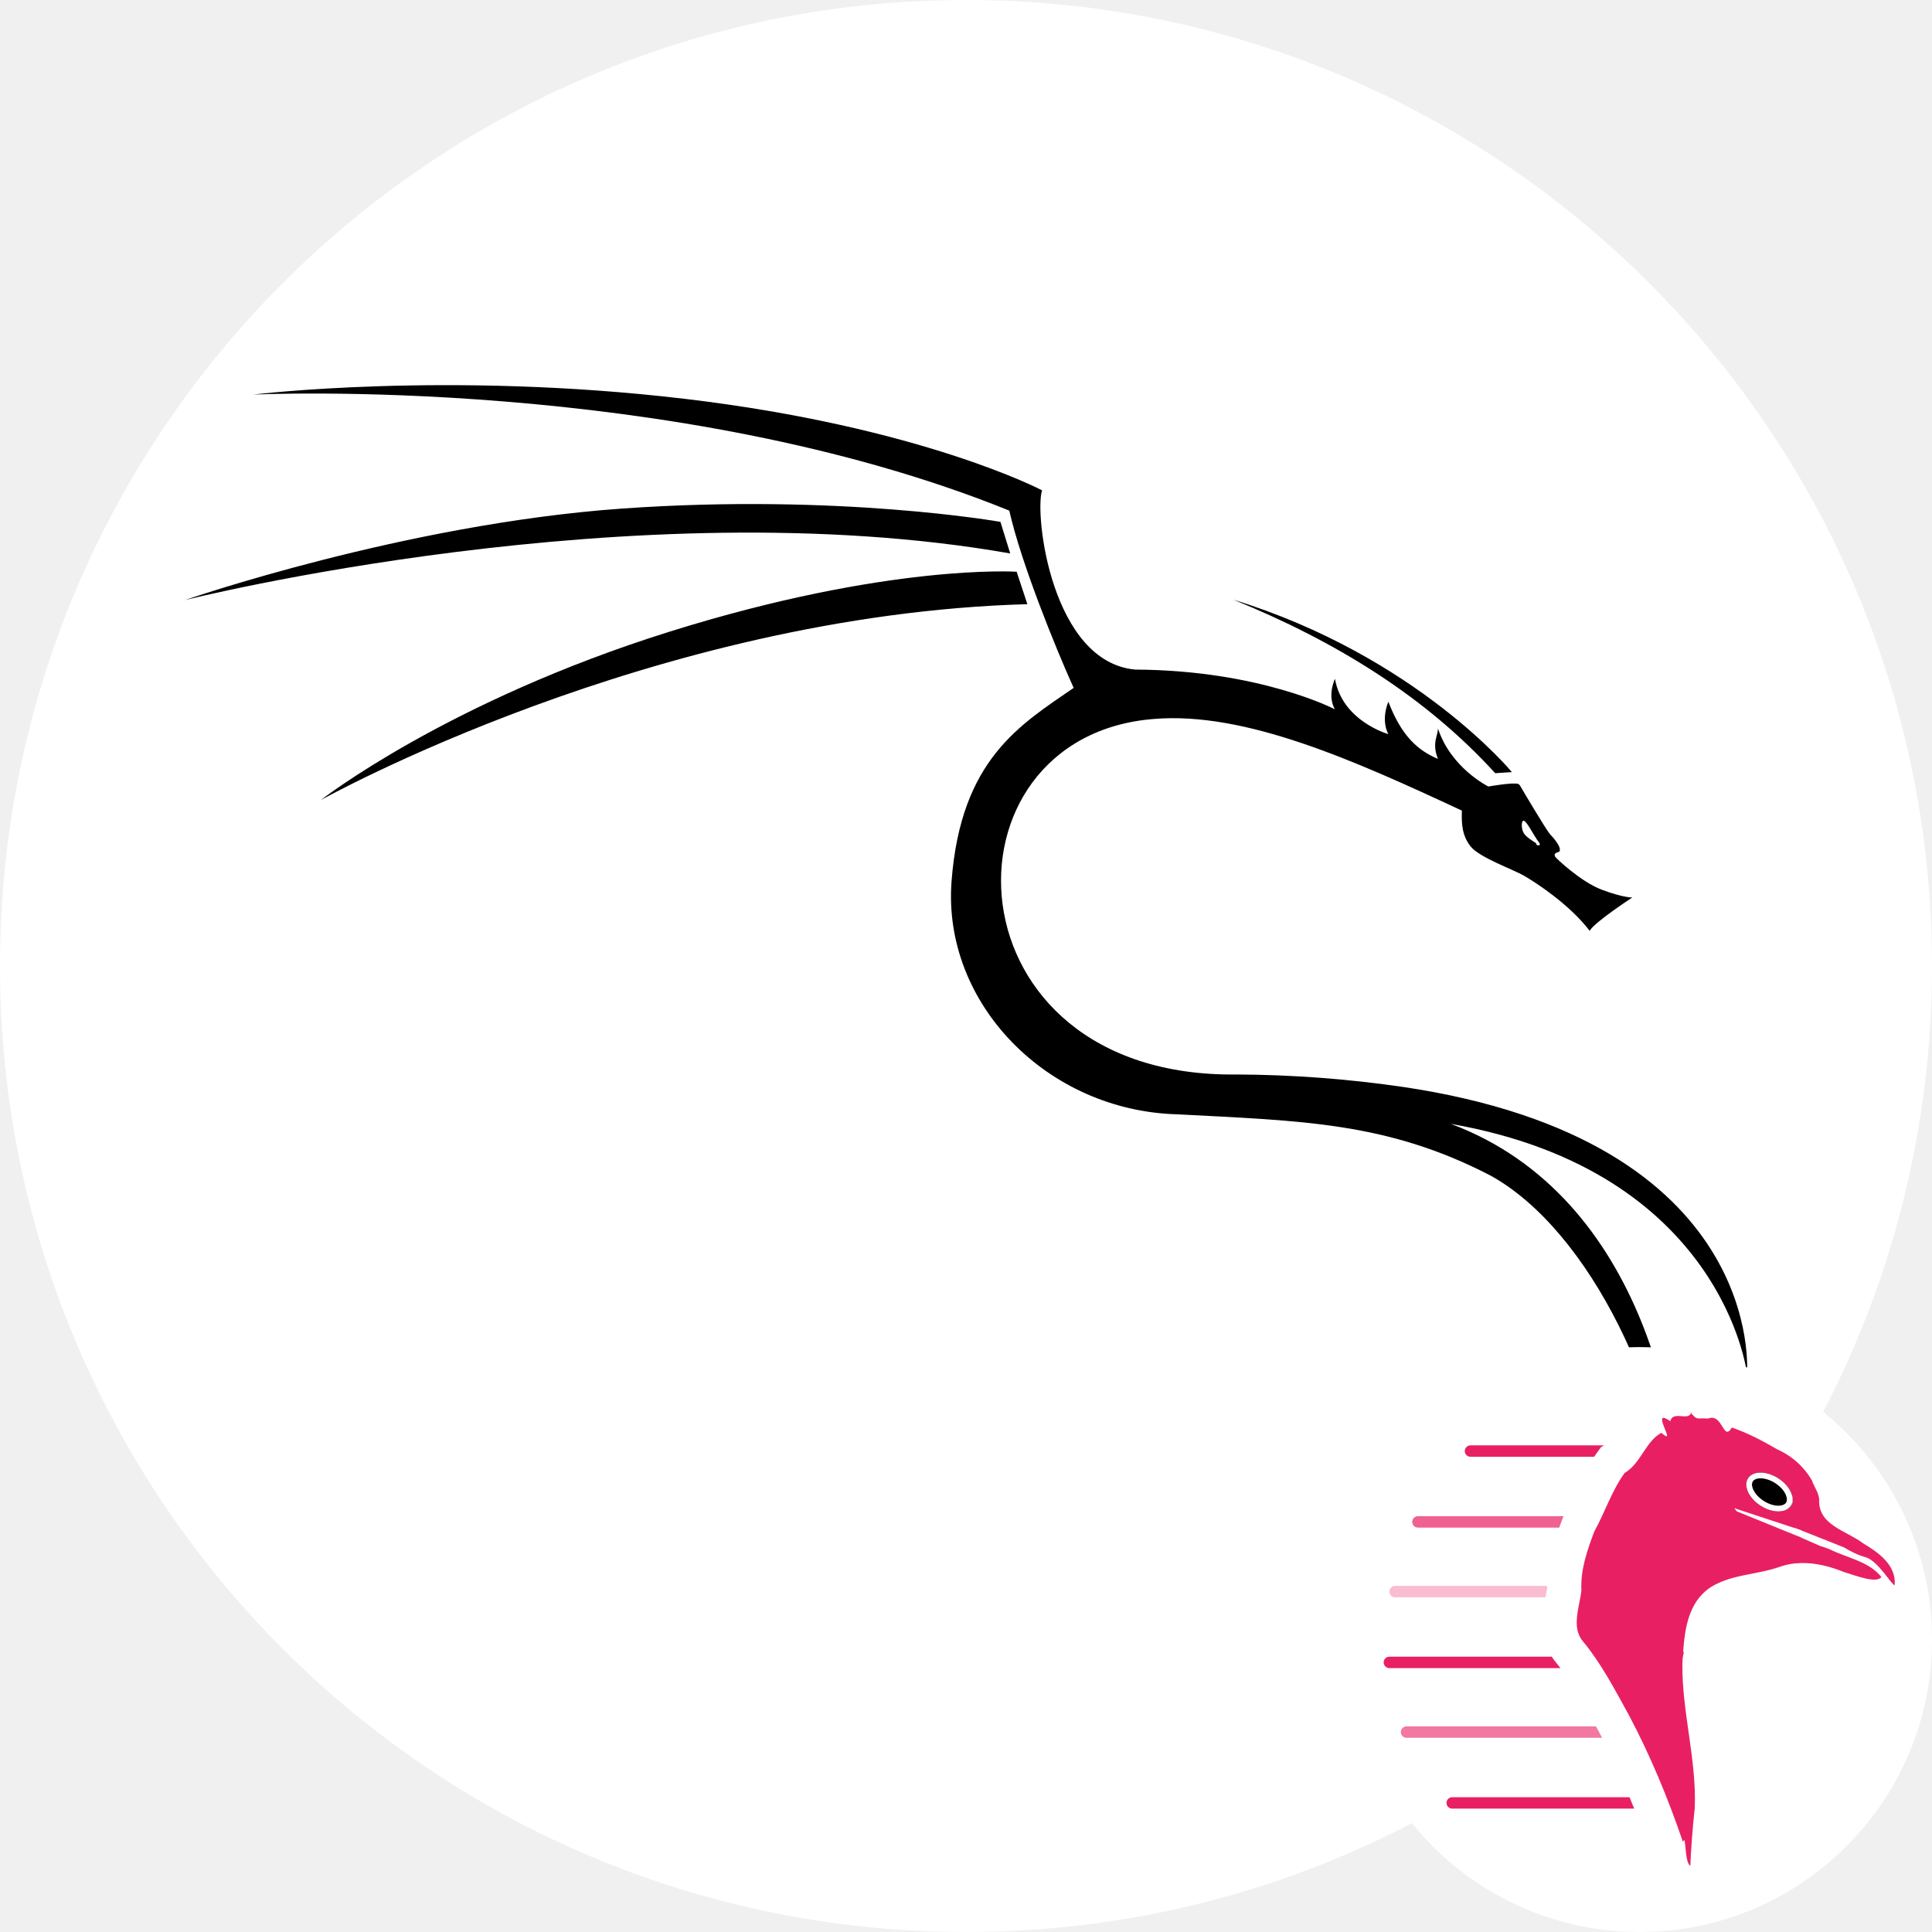
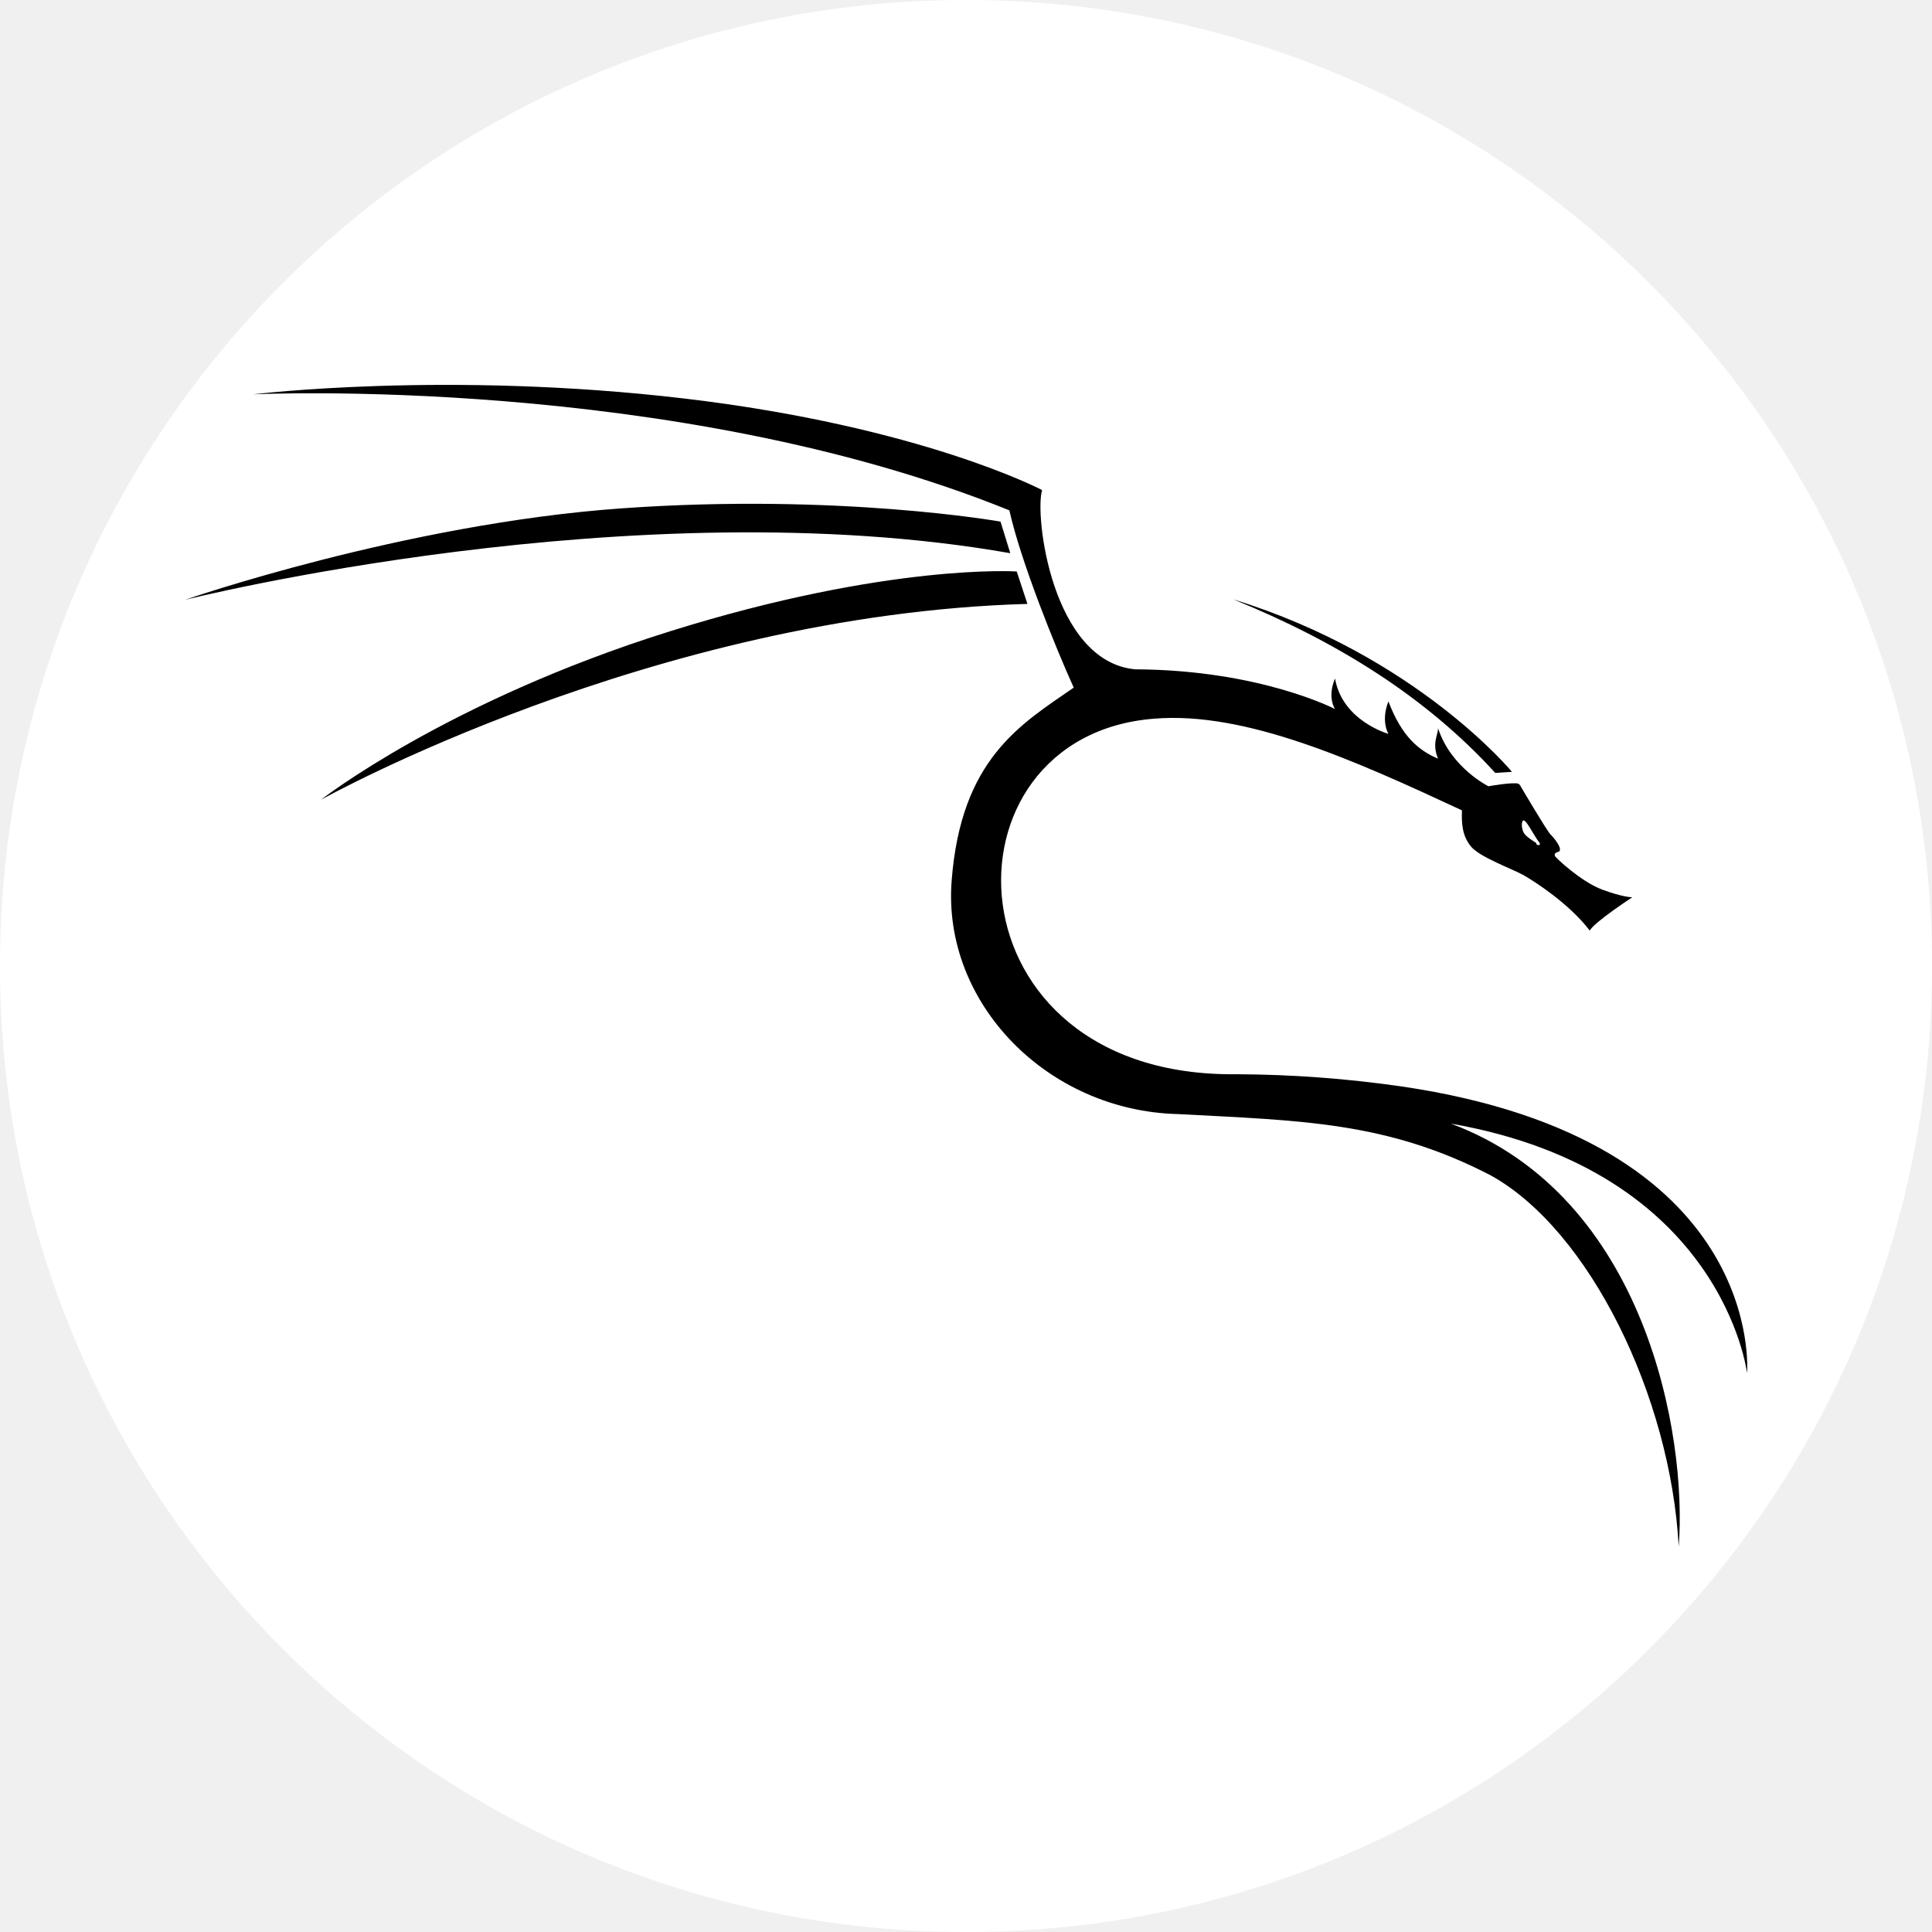
- <svg xmlns="http://www.w3.org/2000/svg" width="512" height="512" viewBox="0 0 135.47 135.47">
-   <circle style="fill:#fff;stroke:none;stroke-width:.72;stroke-dasharray:.72,.72;stop-color:#000" cx="67.735" cy="67.735" r="67.735" />
-   <path d="M71.287 40.09s-8.997-.599-24.316 4.195C31.359 49.17 22.505 56.094 22.505 56.094s23.269-12.992 49.533-13.73zm33.555 14.126 1.17-.077s-6.701-8.13-19.527-12.09c7.21 2.931 13.485 6.814 18.356 12.166zm1.914 3.378c.18-.312.76.99 1.2 1.537.02.11.05.176-.205.123-.022-.112-.059-.144-.059-.144s-.617-.368-.806-.628c-.19-.26-.223-.716-.13-.888zm15.74 38.7s1.422-16.332-24.236-20.097a83.427 83.427 0 0 0-11.525-.855c-20.564.272-21.314-23.718-5.818-24.93 6.422-.53 14.09 2.935 21.588 6.426-.028.931.01 1.759.622 2.523.612.765 2.96 1.599 3.711 2.03.75.43 3.155 1.959 4.629 3.877.32-.598 2.988-2.335 2.988-2.335s-.64.014-2.126-.542c-1.488-.556-3.253-2.238-3.295-2.335-.041-.097-.069-.25.279-.32.263-.222-.334-.945-.598-1.208-.264-.265-2.03-3.266-2.071-3.336-.042-.07-.056-.139-.18-.222-.39-.126-2.1.18-2.1.18s-2.63-1.291-3.536-4.075c.014.487-.45 1.02 0 2.14-1.37-.58-2.548-1.569-3.477-4.013-.553 1.39 0 2.274 0 2.274s-3.228-.902-3.745-3.88c-.566 1.337 0 2.141 0 2.141s-5.262-2.746-14.007-2.786c-5.855-.537-7.074-10.836-6.532-12.57 0 0-8.444-4.45-25.068-6.417-16.623-1.966-30.256-.296-30.256-.296s29.442-1.413 53.028 8.136c.802 3.586 3.214 9.559 4.513 12.43-3.718 2.57-7.91 4.987-8.562 13.559-.653 8.57 6.717 16.11 15.855 16.343 8.677.462 14.673.528 21.94 4.295 6.936 3.835 12.624 15.522 13.187 26.033.608-7.799-2.319-24.569-15.975-29.66 19.087 3.34 20.766 17.49 20.766 17.49zm-51.66-57.486-.687-2.215s-11.332-2.012-26.569-.93c-15.237 1.084-30.62 6.417-30.62 6.417s31.477-7.92 57.875-3.272" style="fill:#000;stroke:none;stroke-width:.881;paint-order:stroke fill markers" />
-   <circle cx="114.964" cy="114.964" r="20.506" fill="#fff" style="stroke-width:.265" />
-   <path d="M112.471 101.347h-9.362a.4.4 0 0 0 0 .801h8.671c.062-.092.126-.183.192-.275l.293-.404z" fill="#e91f63" style="stroke-width:.265" />
-   <path d="M109.546 106.531c-.07.185-.143.38-.217.583h-9.904a.4.4 0 0 1 0-.8h10.212l-.029.051z" fill="#e91f63" fill-opacity=".7" style="stroke-width:.265" />
-   <path d="M108.477 111.2H97.823a.4.4 0 0 0 0 .8h10.544l.007-.034.002-.012c.05-.253.082-.421.103-.554l-.002-.2z" fill="#e91f63" fill-opacity=".3" style="stroke-width:.265" />
-   <path d="M108.81 116.166H97.421a.4.4 0 0 0 0 .8h11.997a12.64 12.64 0 0 0-.24-.303 4.16 4.16 0 0 1-.37-.497z" fill="#e91f63" style="stroke-width:.265" />
-   <path d="M111.908 121.052H98.624a.4.4 0 0 0 0 .8h13.713l-.24-.456-.189-.344z" fill="#e91f63" fill-opacity=".6" style="stroke-width:.265" />
-   <path d="M114.262 126.018h-12.434a.4.4 0 0 0 0 .801h12.759a56.936 56.936 0 0 0-.325-.8zm4.329-27.005c-.157.701-1.263-.154-1.473.64-1.238-.873-.076.944-.24 1.058l-.01-.002-.098-.03a1.607 1.607 0 0 1-.272-.21c-1.098.57-1.43 2.135-2.58 2.814-.913 1.26-1.367 2.732-2.123 4.094-.504 1.338-.98 2.682-.908 4.133-.119 1.146-.745 2.614.126 3.601 1.276 1.548 2.229 3.38 3.199 5.143 1.516 2.855 2.756 5.857 3.794 8.902.239-.661.087 1.441.517 1.67.044-1.058.16-2.73.31-4.017.144-3.414-.898-6.728-.866-10.13.008-.143.014-.29.023-.434l.08-.412-.05-.01c.119-1.661.393-3.432 1.818-4.455 1.442-.976 3.294-.929 4.905-1.487a4.988 4.988 0 0 1 1.093-.256l.01.002c1.065-.112 2.135.108 3.144.483.015.006.033.015.048.02.092.035.191.071.282.108.749.218 2.225.82 2.605.346-.875-1.105-2.406-1.34-3.627-1.948a8.371 8.371 0 0 0-.685-.239l-1.202-.53-.296-.141-.002.01-4.332-1.762a2.211 2.211 0 0 0-.186-.225l4.269 1.406.004-.02c.147.064.295.123.447.171l-.002.01 2.982 1.183c.495.305 1.036.565 1.563.705.856.302 1.72 1.84 1.993 1.96.131-1.414-1.13-2.307-2.198-2.94-1.213-.917-3.223-1.286-3.092-3.135-.032-.137-.063-.273-.108-.409l-.384-.798.022-.006a5.263 5.263 0 0 0-2.454-2.238c-.986-.575-2.105-1.173-3.206-1.54-.6 1.045-.63-1.047-1.66-.63-.82-.063-.752.17-1.248-.455zm5.113 4.417c.292.05.612.168.924.349.828.482 1.279 1.244 1.011 1.703-.267.459-1.158.437-1.986-.047-.827-.484-1.281-1.232-1.013-1.694.167-.287.579-.394 1.064-.311z" fill="#e91f63" style="stroke-width:.265" />
-   <path d="M123.455 105.581c.83.53 1.778.53 2.118-.002.34-.531-.056-1.393-.886-1.923-.829-.53-1.777-.53-2.117.002-.34.532.056 1.393.885 1.923z" style="stroke-width:.265" />
-   <path fill-rule="evenodd" clip-rule="evenodd" d="M124.697 105.578c.301 0 .467-.103.539-.215.071-.112.095-.305-.031-.579-.124-.268-.373-.561-.733-.791-.36-.23-.73-.335-1.026-.334-.301 0-.467.103-.539.215-.071.111-.095.305.031.579.124.268.373.56.733.791.36.23.73.334 1.026.334zm.876.001c-.34.532-1.289.533-2.118.002-.829-.53-1.225-1.392-.885-1.924.34-.531 1.288-.532 2.117-.002.83.531 1.226 1.392.886 1.924z" fill="#fff" style="stroke-width:.265" />
+ <svg xmlns="http://www.w3.org/2000/svg" width="512" height="512" viewBox="0 0 512 512" fill="none">
+   <circle cx="256" cy="256" r="256" fill="white" />
+   <path d="M269.443 151.449C269.443 151.449 235.44 149.185 177.542 167.304C118.538 185.766 85.075 211.935 85.075 211.935C85.075 211.935 173.018 162.833 272.281 160.043L269.443 151.449ZM396.262 204.837L400.684 204.546C400.684 204.546 375.358 173.82 326.883 158.853C354.133 169.93 377.849 184.606 396.258 204.834L396.262 204.837ZM403.496 217.604C404.176 216.425 406.368 221.346 408.031 223.413C408.107 223.829 408.22 224.078 407.256 223.878C407.173 223.455 407.033 223.334 407.033 223.334C407.033 223.334 404.701 221.943 403.987 220.96C403.269 219.978 403.144 218.254 403.496 217.604V217.604ZM462.984 363.868C462.984 363.868 468.359 302.143 371.386 287.913C356.959 285.83 342.404 284.751 327.828 284.682C250.107 285.71 247.273 195.041 305.839 190.46C330.111 188.457 359.091 201.553 387.429 214.747C387.324 218.266 387.467 221.395 389.78 224.283C392.093 227.174 400.967 230.326 403.806 231.955C406.64 233.58 415.73 239.359 421.301 246.608C422.51 244.348 432.594 237.783 432.594 237.783C432.594 237.783 430.175 237.836 424.559 235.734C418.935 233.633 412.264 227.276 412.105 226.909C411.95 226.543 411.845 225.964 413.16 225.7C414.154 224.861 411.898 222.128 410.9 221.134C409.902 220.133 403.227 208.791 403.073 208.526C402.914 208.262 402.861 208.001 402.392 207.687C400.918 207.211 394.455 208.367 394.455 208.367C394.455 208.367 384.516 203.488 381.091 192.966C381.144 194.807 379.391 196.821 381.091 201.054C375.914 198.862 371.461 195.124 367.95 185.887C365.86 191.141 367.95 194.482 367.95 194.482C367.95 194.482 355.75 191.073 353.796 179.818C351.657 184.871 353.796 187.909 353.796 187.909C353.796 187.909 333.909 177.531 300.858 177.38C278.729 175.35 274.122 136.426 276.17 129.872C276.17 129.872 244.257 113.054 181.428 105.62C118.602 98.189 67.077 104.501 67.077 104.501C67.077 104.501 178.351 99.161 267.493 135.25C270.524 148.803 279.64 171.378 284.549 182.229C270.498 191.942 254.654 201.077 252.19 233.474C249.722 265.864 277.576 294.361 312.113 295.241C344.907 296.988 367.569 297.237 395.034 311.474C421.248 325.968 442.745 370.138 444.873 409.864C447.171 380.388 436.109 317.007 384.497 297.766C456.635 310.389 462.98 363.868 462.98 363.868H462.984ZM267.739 146.604L265.142 138.232C265.142 138.232 222.314 130.628 164.726 134.718C107.139 138.814 49 158.97 49 158.97C49 158.97 167.965 129.037 267.735 146.604" fill="black" />
</svg>
